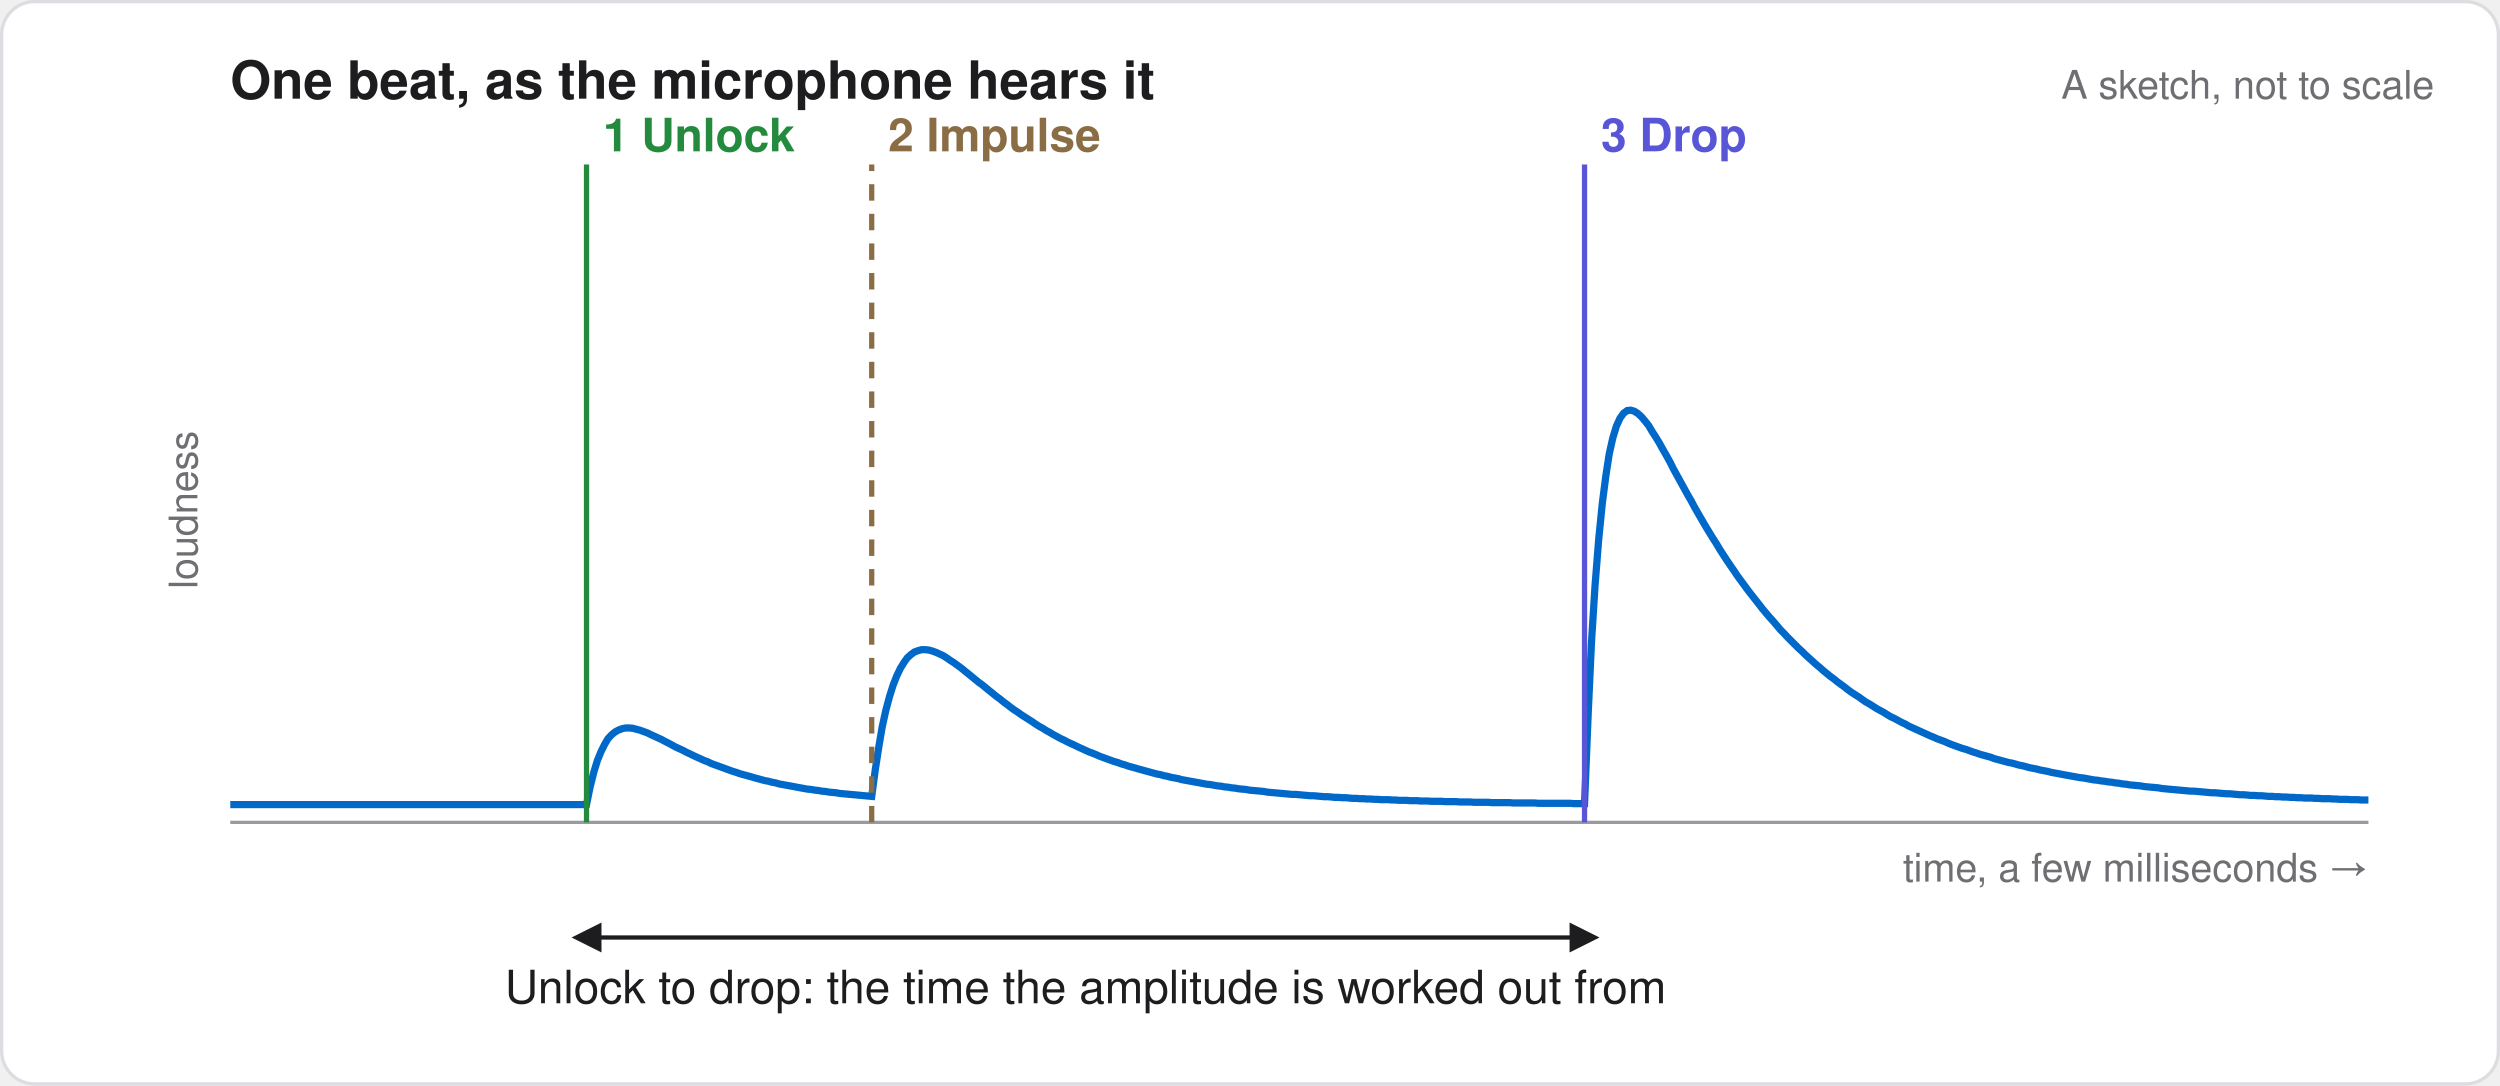
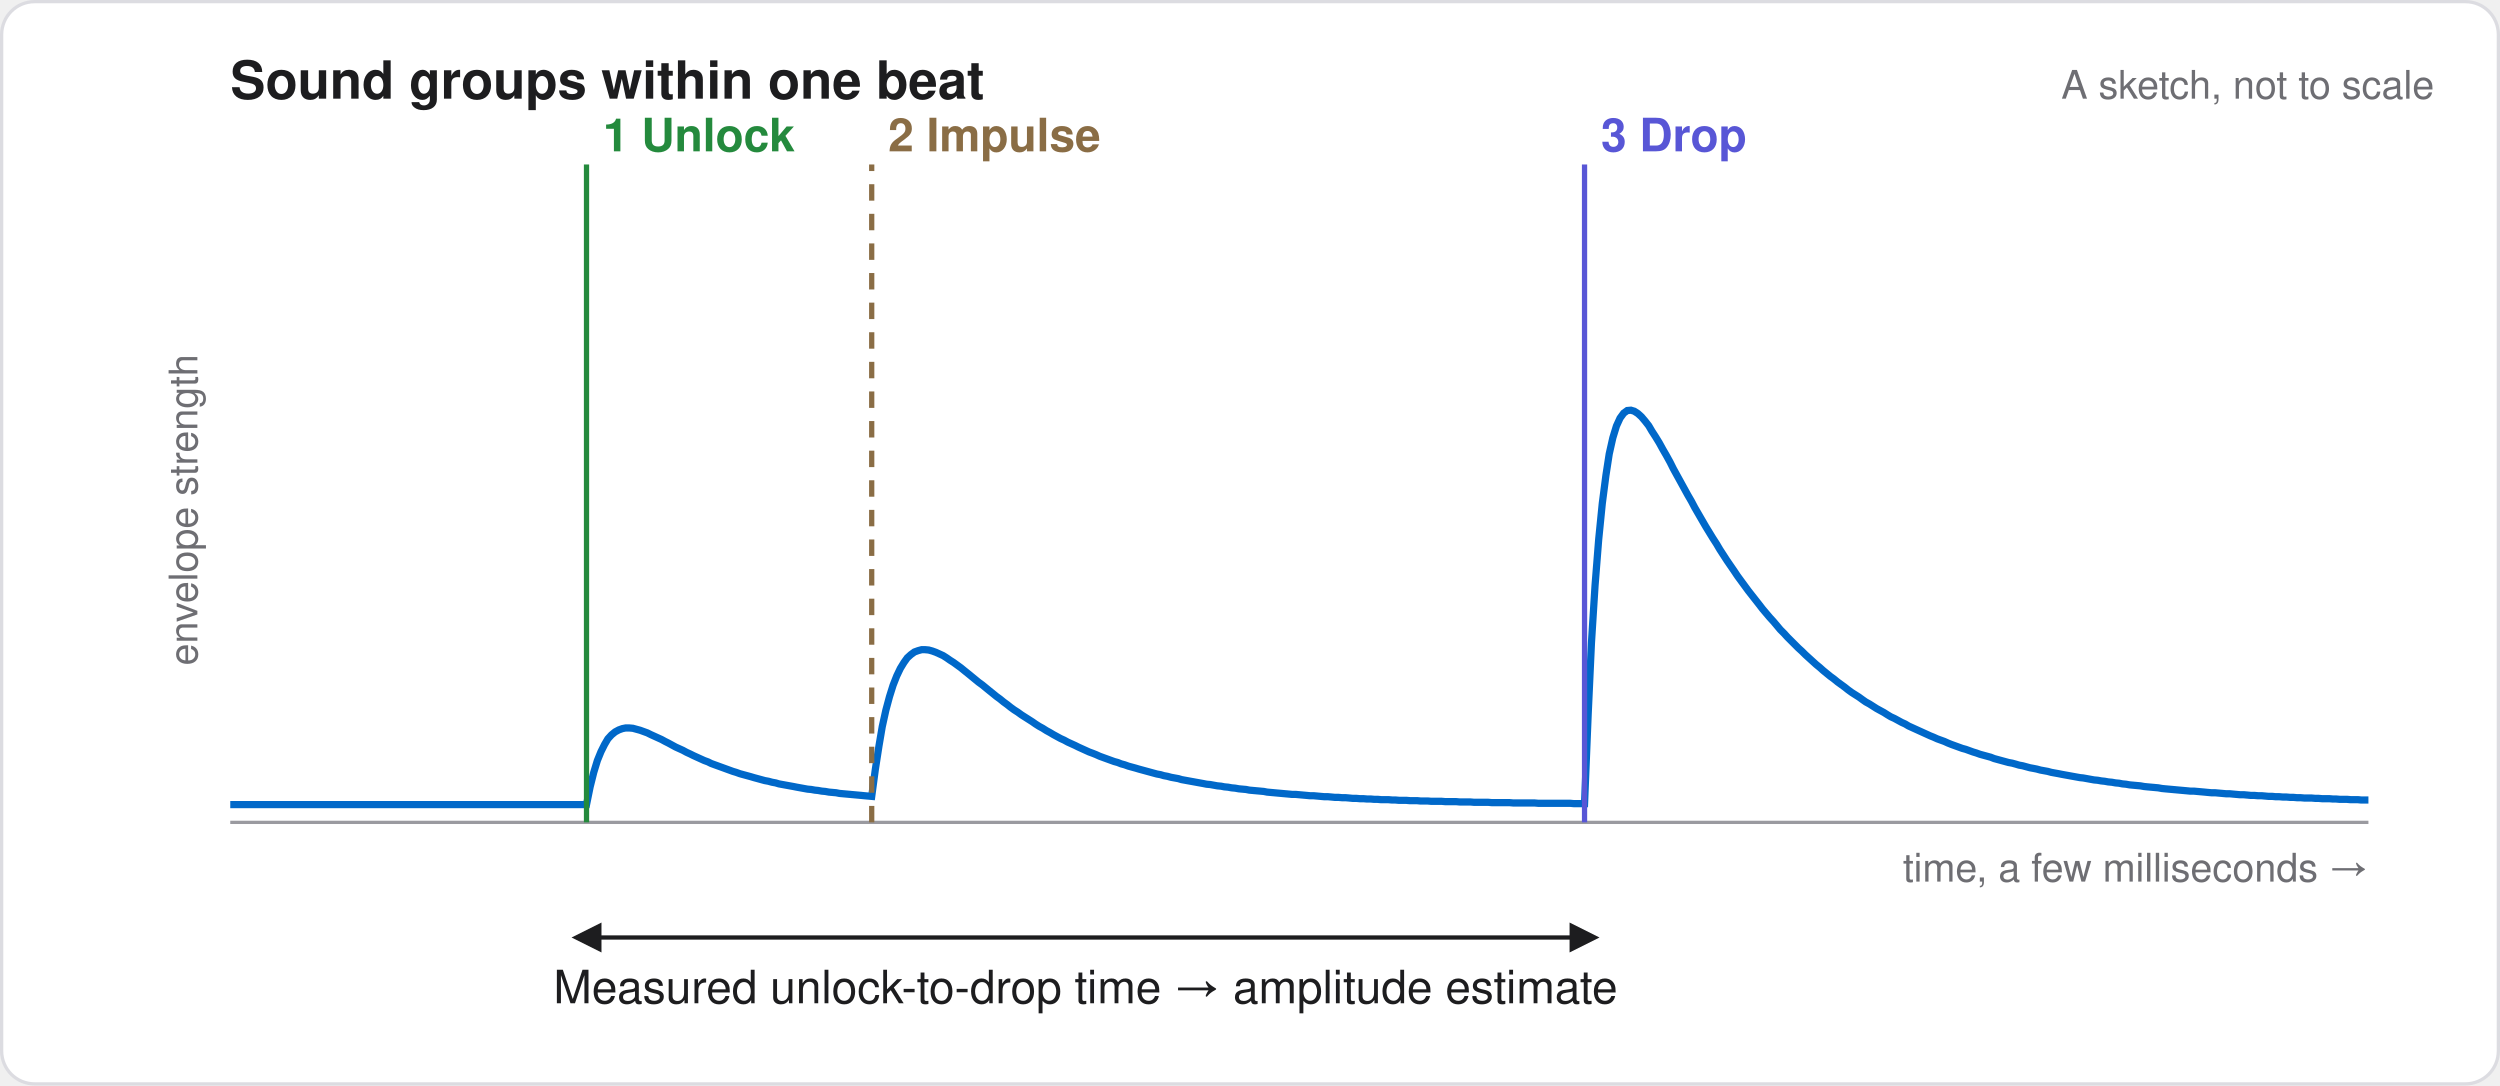
<svg xmlns="http://www.w3.org/2000/svg" viewBox="0 0 760 330" width="760" height="330" font-family="Helvetica, Arial, sans-serif" font-size="14">
  <defs>
    <marker id="a" viewBox="0 0 10 10" refX="5" refY="5" markerWidth="7" markerHeight="7" orient="auto-start-reverse">
      <path d="M0,0 L10,5 L0,10 z" fill="#1d1d1f" />
    </marker>
  </defs>
  <rect x="0.5" y="0.5" width="759" height="329" rx="10" fill="#ffffff" stroke="#dcdce1" />
  <line x1="70" y1="250" x2="720" y2="250" stroke="#9a9aa0" />
  <polyline points="70.0,244.6 71.1,244.6 72.2,244.6 73.2,244.6 74.3,244.6 75.4,244.6 76.5,244.6 77.6,244.6 78.7,244.6 79.8,244.6 80.8,244.6 81.9,244.6 83.0,244.6 84.1,244.6 85.2,244.6 86.2,244.6 87.3,244.6 88.4,244.6 89.5,244.6 90.6,244.6 91.7,244.6 92.8,244.6 93.8,244.6 94.9,244.6 96.0,244.6 97.1,244.6 98.2,244.6 99.2,244.6 100.3,244.6 101.4,244.6 102.5,244.6 103.6,244.6 104.7,244.6 105.8,244.6 106.8,244.6 107.9,244.6 109.0,244.6 110.1,244.6 111.2,244.6 112.2,244.6 113.3,244.6 114.4,244.6 115.5,244.6 116.6,244.6 117.7,244.6 118.8,244.6 119.8,244.6 120.9,244.6 122.0,244.6 123.1,244.6 124.2,244.6 125.2,244.6 126.3,244.6 127.4,244.6 128.5,244.6 129.6,244.6 130.7,244.6 131.8,244.6 132.8,244.6 133.9,244.6 135.0,244.6 136.1,244.6 137.2,244.6 138.2,244.6 139.3,244.6 140.4,244.6 141.5,244.6 142.6,244.6 143.7,244.6 144.8,244.6 145.8,244.6 146.9,244.6 148.0,244.6 149.1,244.6 150.2,244.6 151.2,244.6 152.3,244.6 153.4,244.6 154.5,244.6 155.6,244.6 156.7,244.6 157.8,244.6 158.8,244.6 159.9,244.6 161.0,244.6 162.1,244.6 163.2,244.6 164.2,244.6 165.3,244.6 166.4,244.6 167.5,244.6 168.6,244.6 169.7,244.6 170.8,244.6 171.8,244.6 172.9,244.6 174.0,244.6 175.1,244.6 176.2,244.6 177.2,244.6 178.3,244.6 179.4,239.2 180.5,234.8 181.6,231.2 182.7,228.5 183.8,226.3 184.8,224.6 185.9,223.4 187.0,222.5 188.1,221.9 189.2,221.5 190.2,221.3 191.3,221.3 192.4,221.4 193.5,221.7 194.6,222.0 195.7,222.4 196.8,222.8 197.8,223.3 198.9,223.8 200.0,224.3 201.1,224.8 202.2,225.4 203.2,225.9 204.3,226.5 205.4,227.1 206.5,227.6 207.6,228.1 208.7,228.7 209.8,229.2 210.8,229.7 211.9,230.2 213.0,230.7 214.1,231.2 215.2,231.6 216.2,232.1 217.3,232.5 218.4,232.9 219.5,233.3 220.6,233.7 221.7,234.1 222.8,234.5 223.8,234.8 224.9,235.2 226.0,235.5 227.1,235.8 228.2,236.1 229.2,236.4 230.3,236.7 231.4,237.0 232.5,237.3 233.6,237.5 234.7,237.8 235.8,238.0 236.8,238.3 237.9,238.5 239.0,238.7 240.1,238.9 241.2,239.1 242.2,239.3 243.3,239.5 244.4,239.7 245.5,239.9 246.6,240.0 247.7,240.2 248.7,240.3 249.8,240.5 250.9,240.6 252.0,240.8 253.1,240.9 254.2,241.0 255.2,241.2 256.3,241.3 257.4,241.4 258.5,241.5 259.6,241.6 260.7,241.7 261.8,241.8 262.8,241.9 263.9,242.0 265.0,242.1 266.1,233.9 267.2,226.8 268.2,220.9 269.3,215.9 270.4,211.8 271.5,208.3 272.6,205.5 273.7,203.2 274.8,201.4 275.8,200.0 276.9,199.0 278.0,198.2 279.1,197.8 280.2,197.5 281.2,197.5 282.3,197.6 283.4,197.9 284.5,198.3 285.6,198.8 286.7,199.3 287.8,200.0 288.8,200.7 289.9,201.4 291.0,202.2 292.1,203.0 293.2,203.9 294.2,204.7 295.3,205.6 296.4,206.5 297.5,207.4 298.6,208.2 299.7,209.1 300.8,210.0 301.8,210.8 302.9,211.7 304.0,212.5 305.1,213.4 306.2,214.2 307.2,215.0 308.3,215.8 309.4,216.5 310.5,217.3 311.6,218.0 312.7,218.7 313.8,219.4 314.8,220.1 315.9,220.8 317.0,221.4 318.1,222.1 319.2,222.7 320.2,223.3 321.3,223.9 322.4,224.5 323.5,225.0 324.6,225.6 325.7,226.1 326.8,226.6 327.8,227.1 328.9,227.6 330.0,228.1 331.1,228.6 332.2,229.0 333.2,229.4 334.3,229.9 335.4,230.3 336.5,230.7 337.6,231.1 338.7,231.5 339.8,231.8 340.8,232.2 341.9,232.5 343.0,232.9 344.1,233.2 345.2,233.5 346.2,233.8 347.3,234.1 348.4,234.4 349.5,234.7 350.6,235.0 351.7,235.3 352.8,235.5 353.8,235.8 354.9,236.0 356.0,236.3 357.1,236.5 358.2,236.7 359.2,237.0 360.3,237.2 361.4,237.4 362.5,237.6 363.6,237.8 364.7,238.0 365.8,238.2 366.8,238.4 367.9,238.5 369.0,238.7 370.1,238.9 371.2,239.0 372.2,239.2 373.3,239.3 374.4,239.5 375.5,239.6 376.6,239.8 377.7,239.9 378.8,240.0 379.8,240.2 380.9,240.3 382.0,240.4 383.1,240.5 384.2,240.6 385.2,240.8 386.3,240.9 387.4,241.0 388.5,241.1 389.6,241.2 390.7,241.3 391.8,241.4 392.8,241.5 393.9,241.5 395.0,241.6 396.1,241.7 397.2,241.8 398.2,241.9 399.3,241.9 400.4,242.0 401.5,242.1 402.6,242.2 403.7,242.2 404.8,242.3 405.8,242.4 406.9,242.4 408.0,242.5 409.1,242.5 410.2,242.6 411.2,242.7 412.3,242.7 413.4,242.8 414.5,242.8 415.6,242.9 416.7,242.9 417.8,243.0 418.8,243.0 419.9,243.1 421.0,243.1 422.1,243.1 423.2,243.2 424.2,243.2 425.3,243.3 426.4,243.3 427.5,243.3 428.6,243.4 429.7,243.4 430.8,243.4 431.8,243.5 432.9,243.5 434.0,243.5 435.1,243.6 436.2,243.6 437.3,243.6 438.3,243.6 439.4,243.7 440.5,243.7 441.6,243.7 442.7,243.7 443.8,243.8 444.8,243.8 445.9,243.8 447.0,243.8 448.1,243.9 449.2,243.9 450.2,243.9 451.3,243.9 452.4,243.9 453.5,244.0 454.6,244.0 455.7,244.0 456.8,244.0 457.8,244.0 458.9,244.0 460.0,244.1 461.1,244.1 462.2,244.1 463.2,244.1 464.3,244.1 465.4,244.1 466.5,244.1 467.6,244.2 468.7,244.2 469.8,244.2 470.8,244.2 471.9,244.2 473.0,244.2 474.1,244.2 475.2,244.2 476.2,244.2 477.3,244.2 478.4,244.3 479.5,244.3 480.6,244.3 481.7,244.3 482.8,217.2 483.8,195.4 484.9,177.9 486.0,164.0 487.1,153.0 488.2,144.5 489.2,138.0 490.3,133.1 491.4,129.5 492.5,127.1 493.6,125.6 494.7,124.8 495.8,124.7 496.8,125.0 497.9,125.7 499.0,126.7 500.1,128.0 501.2,129.4 502.2,131.1 503.3,132.8 504.4,134.6 505.5,136.6 506.6,138.5 507.7,140.5 508.7,142.5 509.8,144.5 510.9,146.5 512.0,148.5 513.1,150.5 514.2,152.4 515.2,154.3 516.3,156.2 517.4,158.1 518.5,160.0 519.6,161.8 520.7,163.6 521.8,165.3 522.8,167.0 523.9,168.7 525.0,170.4 526.1,172.0 527.2,173.6 528.2,175.1 529.3,176.6 530.4,178.1 531.5,179.6 532.6,181.0 533.7,182.4 534.8,183.8 535.8,185.1 536.9,186.4 538.0,187.7 539.1,188.9 540.2,190.2 541.2,191.4 542.3,192.5 543.4,193.7 544.5,194.8 545.6,195.9 546.7,197.0 547.8,198.0 548.8,199.0 549.9,200.0 551.0,201.0 552.1,202.0 553.2,202.9 554.2,203.8 555.3,204.7 556.4,205.6 557.5,206.4 558.6,207.3 559.7,208.1 560.8,208.9 561.8,209.7 562.9,210.5 564.0,211.2 565.1,211.9 566.2,212.7 567.2,213.4 568.3,214.0 569.4,214.7 570.5,215.4 571.6,216.0 572.7,216.6 573.8,217.3 574.8,217.9 575.9,218.4 577.0,219.0 578.1,219.6 579.2,220.1 580.2,220.7 581.3,221.2 582.4,221.7 583.5,222.2 584.6,222.7 585.7,223.2 586.8,223.7 587.8,224.1 588.9,224.6 590.0,225.0 591.1,225.4 592.2,225.9 593.2,226.3 594.3,226.7 595.4,227.1 596.5,227.5 597.6,227.8 598.7,228.2 599.8,228.6 600.8,228.9 601.9,229.3 603.0,229.6 604.1,229.9 605.2,230.2 606.2,230.6 607.3,230.9 608.4,231.2 609.5,231.5 610.6,231.8 611.7,232.0 612.8,232.3 613.8,232.6 614.9,232.8 616.0,233.1 617.1,233.4 618.2,233.6 619.2,233.8 620.3,234.1 621.4,234.3 622.5,234.5 623.6,234.8 624.7,235.0 625.8,235.2 626.8,235.4 627.9,235.6 629.0,235.8 630.1,236.0 631.2,236.2 632.3,236.4 633.3,236.5 634.4,236.7 635.5,236.9 636.6,237.1 637.7,237.2 638.8,237.4 639.8,237.5 640.9,237.7 642.0,237.8 643.1,238.0 644.2,238.1 645.2,238.3 646.3,238.4 647.4,238.6 648.5,238.7 649.6,238.8 650.7,238.9 651.8,239.1 652.8,239.2 653.9,239.3 655.0,239.4 656.1,239.5 657.2,239.7 658.2,239.8 659.3,239.9 660.4,240.0 661.5,240.1 662.6,240.2 663.7,240.3 664.8,240.4 665.8,240.5 666.9,240.5 668.0,240.6 669.1,240.7 670.2,240.8 671.2,240.9 672.3,241.0 673.4,241.0 674.5,241.1 675.6,241.2 676.7,241.3 677.8,241.3 678.8,241.4 679.9,241.5 681.0,241.6 682.1,241.6 683.2,241.7 684.2,241.8 685.3,241.8 686.4,241.9 687.5,241.9 688.6,242.0 689.7,242.1 690.8,242.1 691.8,242.2 692.9,242.2 694.0,242.3 695.1,242.3 696.2,242.4 697.2,242.4 698.3,242.5 699.4,242.5 700.5,242.6 701.6,242.6 702.7,242.6 703.8,242.7 704.8,242.7 705.9,242.8 707.0,242.8 708.1,242.8 709.2,242.9 710.2,242.9 711.3,243.0 712.4,243.0 713.5,243.0 714.6,243.1 715.7,243.1 716.8,243.1 717.8,243.2 718.9,243.2 720.0,243.2" fill="none" stroke="#0068c9" stroke-width="2.2" />
  <line x1="178.3" y1="250" x2="178.3" y2="50" stroke="#248a3d" stroke-width="1.6" stroke-dasharray="" />
  <text x="183.3" y="46" fill="#248a3d" font-weight="bold">1 Unlock</text>
  <line x1="265.0" y1="250" x2="265.0" y2="50" stroke="#8a6d45" stroke-width="1.6" stroke-dasharray="5 4" />
  <text x="270.0" y="46" fill="#8a6d45" font-weight="bold">2 Impulse</text>
  <line x1="481.7" y1="250" x2="481.7" y2="50" stroke="#5856d6" stroke-width="1.6" stroke-dasharray="" />
  <text x="486.7" y="46" fill="#5856d6" font-weight="bold">3 Drop</text>
  <line x1="178.3" y1="285" x2="481.7" y2="285" stroke="#1d1d1f" stroke-width="1.3" marker-start="url(#a)" marker-end="url(#a)" />
-   <text x="330.0" y="305" text-anchor="middle" fill="#1d1d1f">Unlock to drop: the time the amplitude is worked out from</text>
-   <text x="70" y="30" fill="#1d1d1f" font-weight="bold" font-size="16">One beat, as the microphone hears it</text>
+   <text x="330.0" y="305" text-anchor="middle" fill="#1d1d1f">Measured unlock-to-drop time → amplitude estimate</text>
+   <text x="70" y="30" fill="#1d1d1f" font-weight="bold" font-size="16">Sound groups within one beat</text>
  <text x="720" y="268" text-anchor="end" fill="#6e6e73" font-size="12">time, a few milliseconds →</text>
-   <text x="60" y="155.0" text-anchor="middle" fill="#6e6e73" font-size="12" transform="rotate(-90 60 155.0)">loudness</text>
+   <text x="60" y="155.0" text-anchor="middle" fill="#6e6e73" font-size="12" transform="rotate(-90 60 155.0)">envelope strength</text>
  <text x="740" y="30" text-anchor="end" fill="#6e6e73" font-size="12">A sketch, not to scale</text>
</svg>
